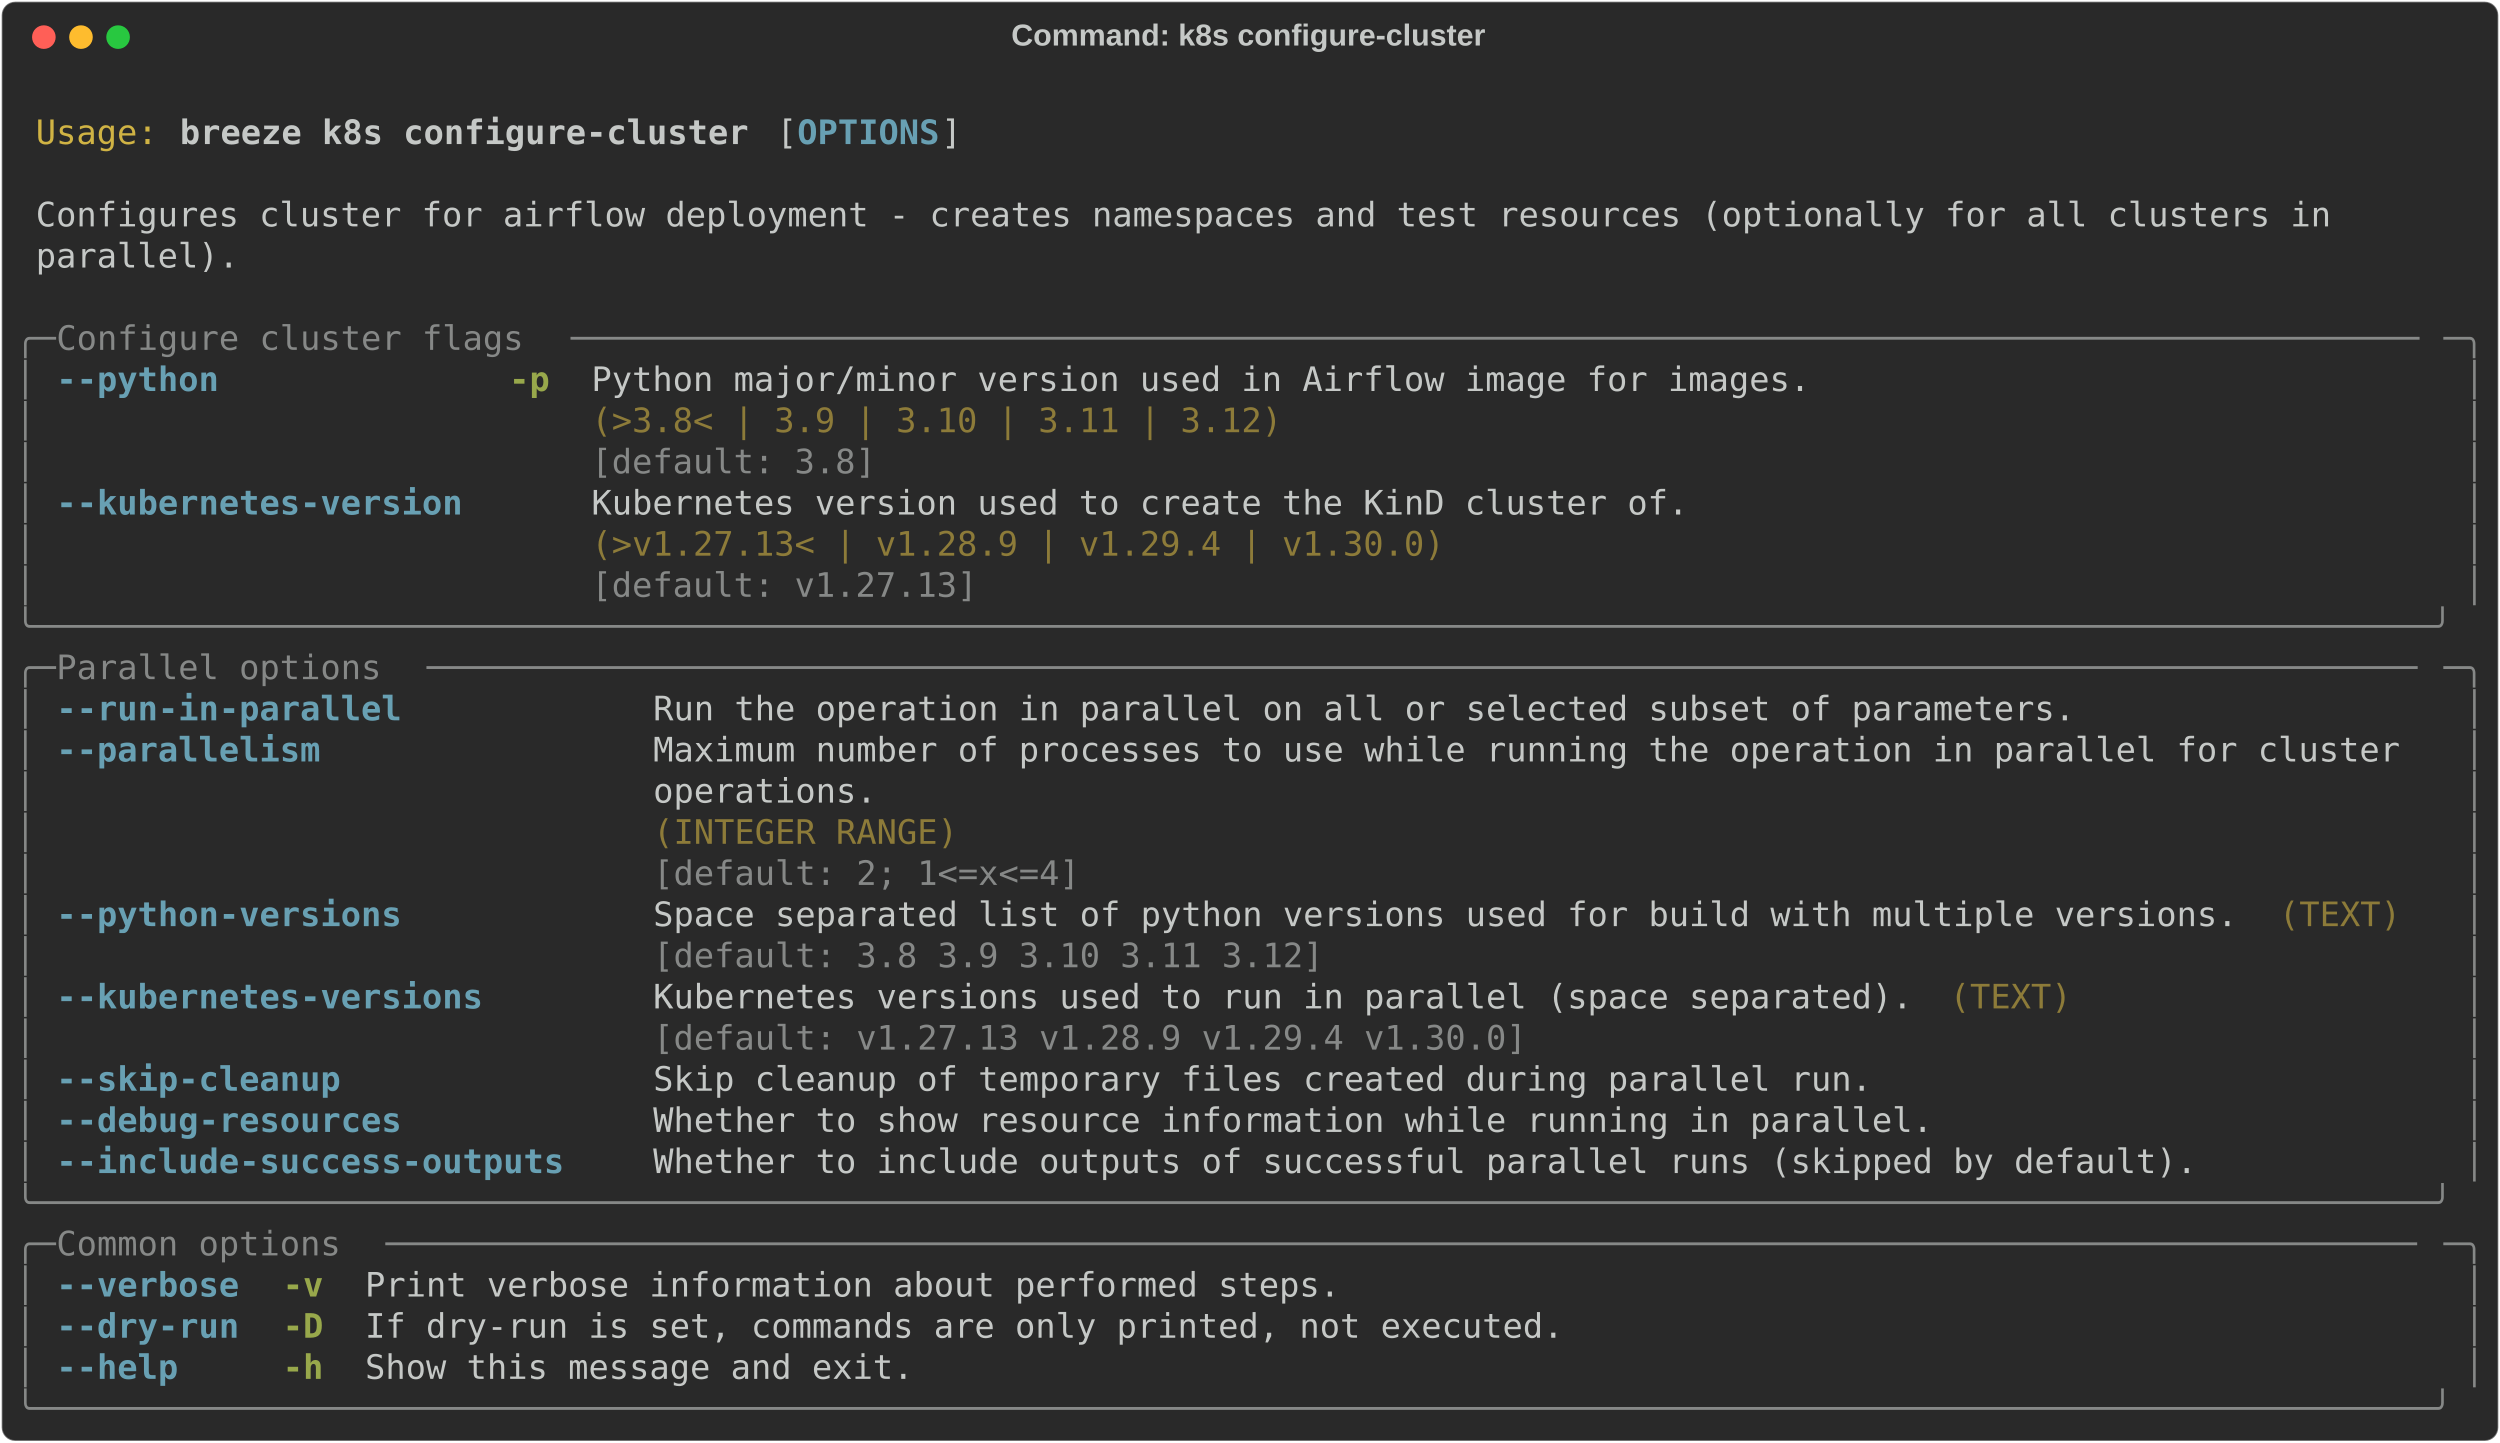
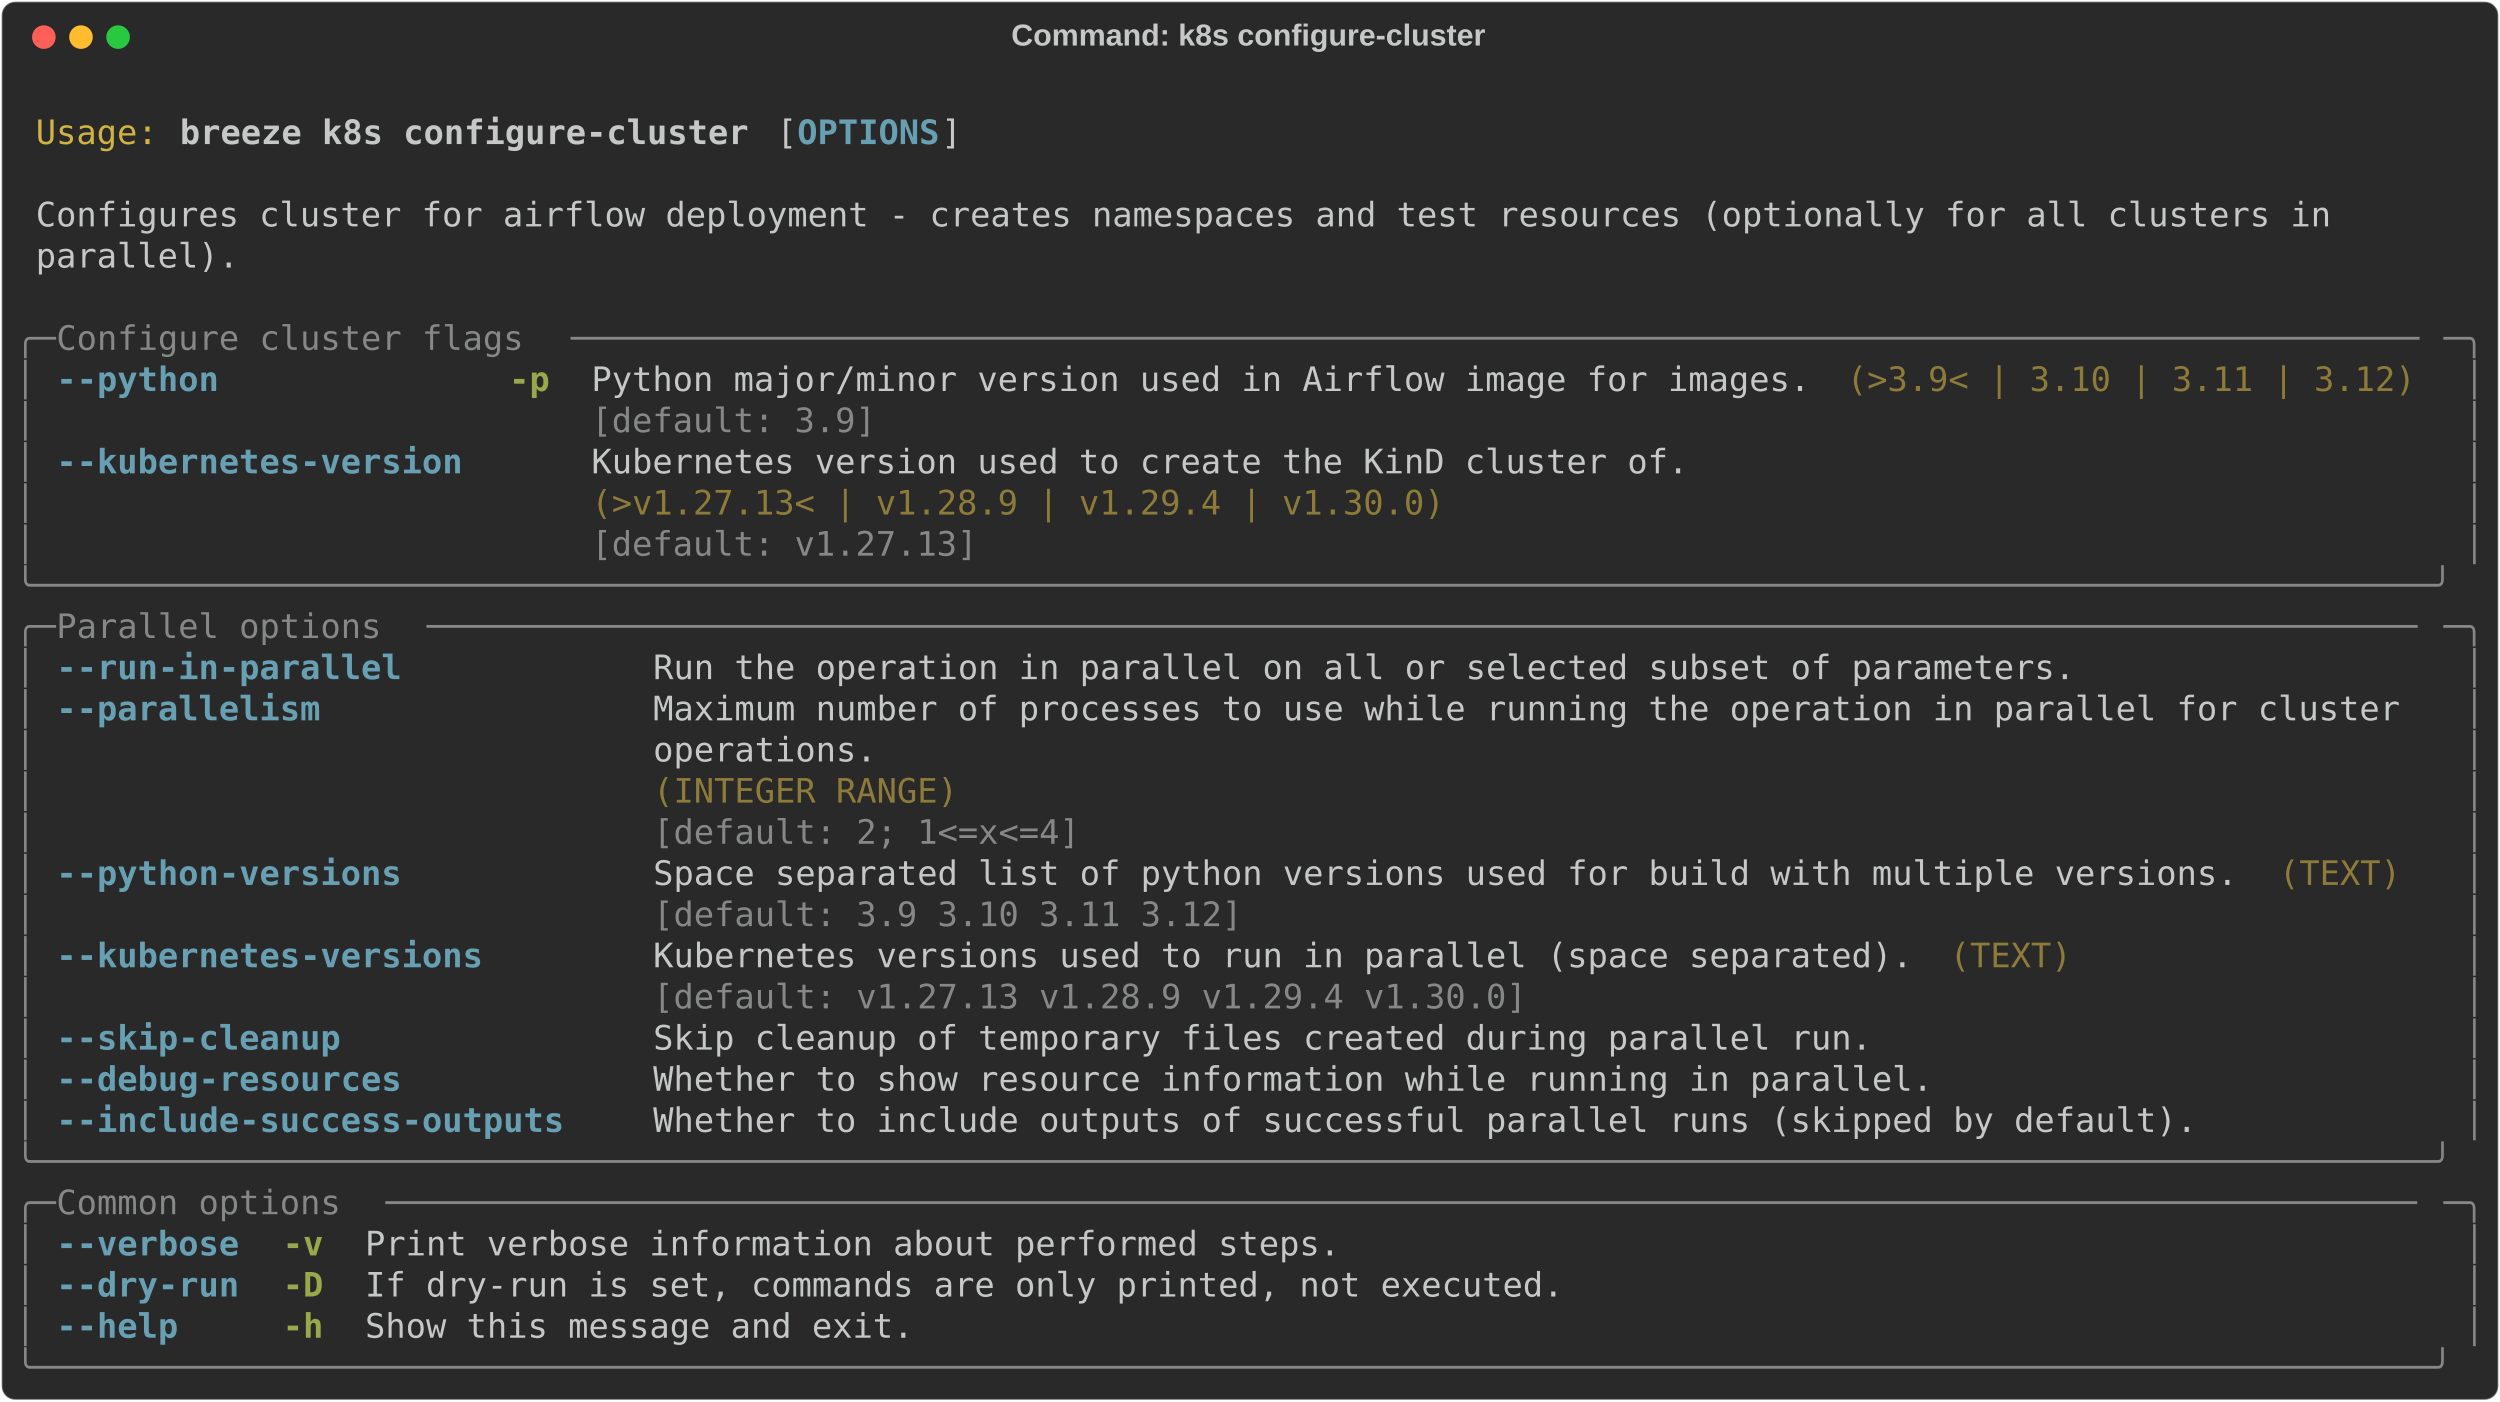
- <svg xmlns="http://www.w3.org/2000/svg" class="rich-terminal" viewBox="0 0 1482 855.2">
+ <svg xmlns="http://www.w3.org/2000/svg" class="rich-terminal" viewBox="0 0 1482 830.8">
  <style>

    @font-face {
        font-family: "Fira Code";
        src: local("FiraCode-Regular"),
                url("https://cdnjs.cloudflare.com/ajax/libs/firacode/6.2.0/woff2/FiraCode-Regular.woff2") format("woff2"),
                url("https://cdnjs.cloudflare.com/ajax/libs/firacode/6.2.0/woff/FiraCode-Regular.woff") format("woff");
        font-style: normal;
        font-weight: 400;
    }
    @font-face {
        font-family: "Fira Code";
        src: local("FiraCode-Bold"),
                url("https://cdnjs.cloudflare.com/ajax/libs/firacode/6.2.0/woff2/FiraCode-Bold.woff2") format("woff2"),
                url("https://cdnjs.cloudflare.com/ajax/libs/firacode/6.2.0/woff/FiraCode-Bold.woff") format("woff");
        font-style: bold;
        font-weight: 700;
    }

    .breeze-k8s-configure-cluster-matrix {
        font-family: Fira Code, monospace;
        font-size: 20px;
        line-height: 24.4px;
        font-variant-east-asian: full-width;
    }

    .breeze-k8s-configure-cluster-title {
        font-size: 18px;
        font-weight: bold;
        font-family: arial;
    }

    .breeze-k8s-configure-cluster-r1 { fill: #c5c8c6 }
.breeze-k8s-configure-cluster-r2 { fill: #d0b344 }
.breeze-k8s-configure-cluster-r3 { fill: #c5c8c6;font-weight: bold }
.breeze-k8s-configure-cluster-r4 { fill: #68a0b3;font-weight: bold }
.breeze-k8s-configure-cluster-r5 { fill: #868887 }
.breeze-k8s-configure-cluster-r6 { fill: #98a84b;font-weight: bold }
.breeze-k8s-configure-cluster-r7 { fill: #8d7b39 }
    </style>
  <defs>
    <clipPath id="breeze-k8s-configure-cluster-clip-terminal">
-       <rect x="0" y="0" width="1463.0" height="804.2" />
+       <rect x="0" y="0" width="1463.0" height="779.8" />
    </clipPath>
    <clipPath id="breeze-k8s-configure-cluster-line-0">
      <rect x="0" y="1.5" width="1464" height="24.65" />
    </clipPath>
    <clipPath id="breeze-k8s-configure-cluster-line-1">
      <rect x="0" y="25.9" width="1464" height="24.65" />
    </clipPath>
    <clipPath id="breeze-k8s-configure-cluster-line-2">
      <rect x="0" y="50.3" width="1464" height="24.65" />
    </clipPath>
    <clipPath id="breeze-k8s-configure-cluster-line-3">
      <rect x="0" y="74.7" width="1464" height="24.65" />
    </clipPath>
    <clipPath id="breeze-k8s-configure-cluster-line-4">
      <rect x="0" y="99.1" width="1464" height="24.65" />
    </clipPath>
    <clipPath id="breeze-k8s-configure-cluster-line-5">
      <rect x="0" y="123.5" width="1464" height="24.65" />
    </clipPath>
    <clipPath id="breeze-k8s-configure-cluster-line-6">
      <rect x="0" y="147.9" width="1464" height="24.65" />
    </clipPath>
    <clipPath id="breeze-k8s-configure-cluster-line-7">
      <rect x="0" y="172.3" width="1464" height="24.65" />
    </clipPath>
    <clipPath id="breeze-k8s-configure-cluster-line-8">
      <rect x="0" y="196.7" width="1464" height="24.65" />
    </clipPath>
    <clipPath id="breeze-k8s-configure-cluster-line-9">
      <rect x="0" y="221.1" width="1464" height="24.65" />
    </clipPath>
    <clipPath id="breeze-k8s-configure-cluster-line-10">
      <rect x="0" y="245.5" width="1464" height="24.65" />
    </clipPath>
    <clipPath id="breeze-k8s-configure-cluster-line-11">
      <rect x="0" y="269.9" width="1464" height="24.65" />
    </clipPath>
    <clipPath id="breeze-k8s-configure-cluster-line-12">
      <rect x="0" y="294.3" width="1464" height="24.65" />
    </clipPath>
    <clipPath id="breeze-k8s-configure-cluster-line-13">
      <rect x="0" y="318.7" width="1464" height="24.65" />
    </clipPath>
    <clipPath id="breeze-k8s-configure-cluster-line-14">
      <rect x="0" y="343.1" width="1464" height="24.65" />
    </clipPath>
    <clipPath id="breeze-k8s-configure-cluster-line-15">
      <rect x="0" y="367.5" width="1464" height="24.65" />
    </clipPath>
    <clipPath id="breeze-k8s-configure-cluster-line-16">
      <rect x="0" y="391.9" width="1464" height="24.65" />
    </clipPath>
    <clipPath id="breeze-k8s-configure-cluster-line-17">
      <rect x="0" y="416.3" width="1464" height="24.65" />
    </clipPath>
    <clipPath id="breeze-k8s-configure-cluster-line-18">
      <rect x="0" y="440.7" width="1464" height="24.65" />
    </clipPath>
    <clipPath id="breeze-k8s-configure-cluster-line-19">
      <rect x="0" y="465.1" width="1464" height="24.65" />
    </clipPath>
    <clipPath id="breeze-k8s-configure-cluster-line-20">
      <rect x="0" y="489.5" width="1464" height="24.65" />
    </clipPath>
    <clipPath id="breeze-k8s-configure-cluster-line-21">
      <rect x="0" y="513.9" width="1464" height="24.65" />
    </clipPath>
    <clipPath id="breeze-k8s-configure-cluster-line-22">
      <rect x="0" y="538.3" width="1464" height="24.65" />
    </clipPath>
    <clipPath id="breeze-k8s-configure-cluster-line-23">
      <rect x="0" y="562.7" width="1464" height="24.65" />
    </clipPath>
    <clipPath id="breeze-k8s-configure-cluster-line-24">
      <rect x="0" y="587.1" width="1464" height="24.65" />
    </clipPath>
    <clipPath id="breeze-k8s-configure-cluster-line-25">
      <rect x="0" y="611.5" width="1464" height="24.65" />
    </clipPath>
    <clipPath id="breeze-k8s-configure-cluster-line-26">
      <rect x="0" y="635.9" width="1464" height="24.65" />
    </clipPath>
    <clipPath id="breeze-k8s-configure-cluster-line-27">
      <rect x="0" y="660.3" width="1464" height="24.65" />
    </clipPath>
    <clipPath id="breeze-k8s-configure-cluster-line-28">
      <rect x="0" y="684.7" width="1464" height="24.65" />
    </clipPath>
    <clipPath id="breeze-k8s-configure-cluster-line-29">
      <rect x="0" y="709.1" width="1464" height="24.65" />
    </clipPath>
    <clipPath id="breeze-k8s-configure-cluster-line-30">
      <rect x="0" y="733.5" width="1464" height="24.65" />
    </clipPath>
-     <clipPath id="breeze-k8s-configure-cluster-line-31">
-       <rect x="0" y="757.9" width="1464" height="24.65" />
-     </clipPath>
  </defs>
-   <rect fill="#292929" stroke="rgba(255,255,255,0.35)" stroke-width="1" x="1" y="1" width="1480" height="853.2" rx="8" />
+   <rect fill="#292929" stroke="rgba(255,255,255,0.35)" stroke-width="1" x="1" y="1" width="1480" height="828.8" rx="8" />
  <text class="breeze-k8s-configure-cluster-title" fill="#c5c8c6" text-anchor="middle" x="740" y="27">Command: k8s configure-cluster</text>
  <g transform="translate(26,22)">
    <circle cx="0" cy="0" r="7" fill="#ff5f57" />
    <circle cx="22" cy="0" r="7" fill="#febc2e" />
    <circle cx="44" cy="0" r="7" fill="#28c840" />
  </g>
  <g transform="translate(9, 41)" clip-path="url(#breeze-k8s-configure-cluster-clip-terminal)">
    <g class="breeze-k8s-configure-cluster-matrix">
      <text class="breeze-k8s-configure-cluster-r1" x="1464" y="20" textLength="12.2" clip-path="url(#breeze-k8s-configure-cluster-line-0)">
</text>
      <text class="breeze-k8s-configure-cluster-r2" x="12.2" y="44.4" textLength="73.2" clip-path="url(#breeze-k8s-configure-cluster-line-1)">Usage:</text>
      <text class="breeze-k8s-configure-cluster-r3" x="97.6" y="44.4" textLength="341.6" clip-path="url(#breeze-k8s-configure-cluster-line-1)">breeze k8s configure-cluster</text>
      <text class="breeze-k8s-configure-cluster-r1" x="451.4" y="44.4" textLength="12.2" clip-path="url(#breeze-k8s-configure-cluster-line-1)">[</text>
      <text class="breeze-k8s-configure-cluster-r4" x="463.6" y="44.4" textLength="85.4" clip-path="url(#breeze-k8s-configure-cluster-line-1)">OPTIONS</text>
      <text class="breeze-k8s-configure-cluster-r1" x="549" y="44.4" textLength="12.2" clip-path="url(#breeze-k8s-configure-cluster-line-1)">]</text>
      <text class="breeze-k8s-configure-cluster-r1" x="1464" y="44.4" textLength="12.2" clip-path="url(#breeze-k8s-configure-cluster-line-1)">
</text>
      <text class="breeze-k8s-configure-cluster-r1" x="1464" y="68.8" textLength="12.2" clip-path="url(#breeze-k8s-configure-cluster-line-2)">
</text>
      <text class="breeze-k8s-configure-cluster-r1" x="12.2" y="93.2" textLength="1390.8" clip-path="url(#breeze-k8s-configure-cluster-line-3)">Configures cluster for airflow deployment - creates namespaces and test resources (optionally for all clusters in </text>
      <text class="breeze-k8s-configure-cluster-r1" x="1464" y="93.2" textLength="12.2" clip-path="url(#breeze-k8s-configure-cluster-line-3)">
</text>
      <text class="breeze-k8s-configure-cluster-r1" x="12.2" y="117.6" textLength="122" clip-path="url(#breeze-k8s-configure-cluster-line-4)">parallel).</text>
      <text class="breeze-k8s-configure-cluster-r1" x="1464" y="117.6" textLength="12.2" clip-path="url(#breeze-k8s-configure-cluster-line-4)">
</text>
      <text class="breeze-k8s-configure-cluster-r1" x="1464" y="142" textLength="12.2" clip-path="url(#breeze-k8s-configure-cluster-line-5)">
</text>
      <text class="breeze-k8s-configure-cluster-r5" x="0" y="166.4" textLength="24.4" clip-path="url(#breeze-k8s-configure-cluster-line-6)">╭─</text>
      <text class="breeze-k8s-configure-cluster-r5" x="24.4" y="166.4" textLength="305" clip-path="url(#breeze-k8s-configure-cluster-line-6)"> Configure cluster flags </text>
      <text class="breeze-k8s-configure-cluster-r5" x="329.4" y="166.4" textLength="1110.2" clip-path="url(#breeze-k8s-configure-cluster-line-6)">───────────────────────────────────────────────────────────────────────────────────────────</text>
      <text class="breeze-k8s-configure-cluster-r5" x="1439.6" y="166.4" textLength="24.4" clip-path="url(#breeze-k8s-configure-cluster-line-6)">─╮</text>
      <text class="breeze-k8s-configure-cluster-r1" x="1464" y="166.4" textLength="12.2" clip-path="url(#breeze-k8s-configure-cluster-line-6)">
</text>
      <text class="breeze-k8s-configure-cluster-r5" x="0" y="190.8" textLength="12.2" clip-path="url(#breeze-k8s-configure-cluster-line-7)">│</text>
      <text class="breeze-k8s-configure-cluster-r4" x="24.4" y="190.8" textLength="97.6" clip-path="url(#breeze-k8s-configure-cluster-line-7)">--python</text>
      <text class="breeze-k8s-configure-cluster-r6" x="292.8" y="190.8" textLength="24.4" clip-path="url(#breeze-k8s-configure-cluster-line-7)">-p</text>
      <text class="breeze-k8s-configure-cluster-r1" x="341.6" y="190.8" textLength="732" clip-path="url(#breeze-k8s-configure-cluster-line-7)">Python major/minor version used in Airflow image for images.</text>
+       <text class="breeze-k8s-configure-cluster-r7" x="1085.8" y="190.8" textLength="341.6" clip-path="url(#breeze-k8s-configure-cluster-line-7)">(&gt;3.9&lt; | 3.10 | 3.11 | 3.12)</text>
      <text class="breeze-k8s-configure-cluster-r5" x="1451.8" y="190.8" textLength="12.2" clip-path="url(#breeze-k8s-configure-cluster-line-7)">│</text>
      <text class="breeze-k8s-configure-cluster-r1" x="1464" y="190.8" textLength="12.2" clip-path="url(#breeze-k8s-configure-cluster-line-7)">
</text>
      <text class="breeze-k8s-configure-cluster-r5" x="0" y="215.2" textLength="12.2" clip-path="url(#breeze-k8s-configure-cluster-line-8)">│</text>
-       <text class="breeze-k8s-configure-cluster-r7" x="341.6" y="215.2" textLength="732" clip-path="url(#breeze-k8s-configure-cluster-line-8)">(&gt;3.8&lt; | 3.9 | 3.10 | 3.11 | 3.12)                          </text>
+       <text class="breeze-k8s-configure-cluster-r5" x="341.6" y="215.2" textLength="732" clip-path="url(#breeze-k8s-configure-cluster-line-8)">[default: 3.9]                                              </text>
      <text class="breeze-k8s-configure-cluster-r5" x="1451.8" y="215.2" textLength="12.2" clip-path="url(#breeze-k8s-configure-cluster-line-8)">│</text>
      <text class="breeze-k8s-configure-cluster-r1" x="1464" y="215.2" textLength="12.2" clip-path="url(#breeze-k8s-configure-cluster-line-8)">
</text>
      <text class="breeze-k8s-configure-cluster-r5" x="0" y="239.6" textLength="12.2" clip-path="url(#breeze-k8s-configure-cluster-line-9)">│</text>
-       <text class="breeze-k8s-configure-cluster-r5" x="341.6" y="239.6" textLength="732" clip-path="url(#breeze-k8s-configure-cluster-line-9)">[default: 3.8]                                              </text>
+       <text class="breeze-k8s-configure-cluster-r4" x="24.4" y="239.6" textLength="244" clip-path="url(#breeze-k8s-configure-cluster-line-9)">--kubernetes-version</text>
+       <text class="breeze-k8s-configure-cluster-r1" x="341.6" y="239.6" textLength="658.8" clip-path="url(#breeze-k8s-configure-cluster-line-9)">Kubernetes version used to create the KinD cluster of.</text>
      <text class="breeze-k8s-configure-cluster-r5" x="1451.8" y="239.6" textLength="12.2" clip-path="url(#breeze-k8s-configure-cluster-line-9)">│</text>
      <text class="breeze-k8s-configure-cluster-r1" x="1464" y="239.6" textLength="12.2" clip-path="url(#breeze-k8s-configure-cluster-line-9)">
</text>
      <text class="breeze-k8s-configure-cluster-r5" x="0" y="264" textLength="12.2" clip-path="url(#breeze-k8s-configure-cluster-line-10)">│</text>
-       <text class="breeze-k8s-configure-cluster-r4" x="24.4" y="264" textLength="244" clip-path="url(#breeze-k8s-configure-cluster-line-10)">--kubernetes-version</text>
-       <text class="breeze-k8s-configure-cluster-r1" x="341.6" y="264" textLength="658.8" clip-path="url(#breeze-k8s-configure-cluster-line-10)">Kubernetes version used to create the KinD cluster of.</text>
+       <text class="breeze-k8s-configure-cluster-r7" x="341.6" y="264" textLength="658.8" clip-path="url(#breeze-k8s-configure-cluster-line-10)">(&gt;v1.27.13&lt; | v1.28.9 | v1.29.4 | v1.30.0)            </text>
      <text class="breeze-k8s-configure-cluster-r5" x="1451.8" y="264" textLength="12.2" clip-path="url(#breeze-k8s-configure-cluster-line-10)">│</text>
      <text class="breeze-k8s-configure-cluster-r1" x="1464" y="264" textLength="12.2" clip-path="url(#breeze-k8s-configure-cluster-line-10)">
</text>
      <text class="breeze-k8s-configure-cluster-r5" x="0" y="288.4" textLength="12.2" clip-path="url(#breeze-k8s-configure-cluster-line-11)">│</text>
-       <text class="breeze-k8s-configure-cluster-r7" x="341.6" y="288.4" textLength="658.8" clip-path="url(#breeze-k8s-configure-cluster-line-11)">(&gt;v1.27.13&lt; | v1.28.9 | v1.29.4 | v1.30.0)            </text>
+       <text class="breeze-k8s-configure-cluster-r5" x="341.6" y="288.4" textLength="658.8" clip-path="url(#breeze-k8s-configure-cluster-line-11)">[default: v1.27.13]                                   </text>
      <text class="breeze-k8s-configure-cluster-r5" x="1451.8" y="288.4" textLength="12.2" clip-path="url(#breeze-k8s-configure-cluster-line-11)">│</text>
      <text class="breeze-k8s-configure-cluster-r1" x="1464" y="288.4" textLength="12.2" clip-path="url(#breeze-k8s-configure-cluster-line-11)">
</text>
-       <text class="breeze-k8s-configure-cluster-r5" x="0" y="312.8" textLength="12.2" clip-path="url(#breeze-k8s-configure-cluster-line-12)">│</text>
-       <text class="breeze-k8s-configure-cluster-r5" x="341.6" y="312.8" textLength="658.8" clip-path="url(#breeze-k8s-configure-cluster-line-12)">[default: v1.27.13]                                   </text>
-       <text class="breeze-k8s-configure-cluster-r5" x="1451.8" y="312.8" textLength="12.2" clip-path="url(#breeze-k8s-configure-cluster-line-12)">│</text>
+       <text class="breeze-k8s-configure-cluster-r5" x="0" y="312.8" textLength="1464" clip-path="url(#breeze-k8s-configure-cluster-line-12)">╰──────────────────────────────────────────────────────────────────────────────────────────────────────────────────────╯</text>
      <text class="breeze-k8s-configure-cluster-r1" x="1464" y="312.8" textLength="12.2" clip-path="url(#breeze-k8s-configure-cluster-line-12)">
</text>
-       <text class="breeze-k8s-configure-cluster-r5" x="0" y="337.2" textLength="1464" clip-path="url(#breeze-k8s-configure-cluster-line-13)">╰──────────────────────────────────────────────────────────────────────────────────────────────────────────────────────╯</text>
+       <text class="breeze-k8s-configure-cluster-r5" x="0" y="337.2" textLength="24.4" clip-path="url(#breeze-k8s-configure-cluster-line-13)">╭─</text>
+       <text class="breeze-k8s-configure-cluster-r5" x="24.4" y="337.2" textLength="219.6" clip-path="url(#breeze-k8s-configure-cluster-line-13)"> Parallel options </text>
+       <text class="breeze-k8s-configure-cluster-r5" x="244" y="337.2" textLength="1195.6" clip-path="url(#breeze-k8s-configure-cluster-line-13)">──────────────────────────────────────────────────────────────────────────────────────────────────</text>
+       <text class="breeze-k8s-configure-cluster-r5" x="1439.6" y="337.2" textLength="24.4" clip-path="url(#breeze-k8s-configure-cluster-line-13)">─╮</text>
      <text class="breeze-k8s-configure-cluster-r1" x="1464" y="337.2" textLength="12.2" clip-path="url(#breeze-k8s-configure-cluster-line-13)">
</text>
-       <text class="breeze-k8s-configure-cluster-r5" x="0" y="361.6" textLength="24.4" clip-path="url(#breeze-k8s-configure-cluster-line-14)">╭─</text>
-       <text class="breeze-k8s-configure-cluster-r5" x="24.4" y="361.6" textLength="219.6" clip-path="url(#breeze-k8s-configure-cluster-line-14)"> Parallel options </text>
-       <text class="breeze-k8s-configure-cluster-r5" x="244" y="361.6" textLength="1195.6" clip-path="url(#breeze-k8s-configure-cluster-line-14)">──────────────────────────────────────────────────────────────────────────────────────────────────</text>
-       <text class="breeze-k8s-configure-cluster-r5" x="1439.6" y="361.6" textLength="24.4" clip-path="url(#breeze-k8s-configure-cluster-line-14)">─╮</text>
+       <text class="breeze-k8s-configure-cluster-r5" x="0" y="361.6" textLength="12.2" clip-path="url(#breeze-k8s-configure-cluster-line-14)">│</text>
+       <text class="breeze-k8s-configure-cluster-r4" x="24.4" y="361.6" textLength="207.4" clip-path="url(#breeze-k8s-configure-cluster-line-14)">--run-in-parallel</text>
+       <text class="breeze-k8s-configure-cluster-r1" x="378.2" y="361.6" textLength="854" clip-path="url(#breeze-k8s-configure-cluster-line-14)">Run the operation in parallel on all or selected subset of parameters.</text>
+       <text class="breeze-k8s-configure-cluster-r5" x="1451.8" y="361.6" textLength="12.2" clip-path="url(#breeze-k8s-configure-cluster-line-14)">│</text>
      <text class="breeze-k8s-configure-cluster-r1" x="1464" y="361.6" textLength="12.2" clip-path="url(#breeze-k8s-configure-cluster-line-14)">
</text>
      <text class="breeze-k8s-configure-cluster-r5" x="0" y="386" textLength="12.2" clip-path="url(#breeze-k8s-configure-cluster-line-15)">│</text>
-       <text class="breeze-k8s-configure-cluster-r4" x="24.4" y="386" textLength="207.4" clip-path="url(#breeze-k8s-configure-cluster-line-15)">--run-in-parallel</text>
-       <text class="breeze-k8s-configure-cluster-r1" x="378.2" y="386" textLength="854" clip-path="url(#breeze-k8s-configure-cluster-line-15)">Run the operation in parallel on all or selected subset of parameters.</text>
+       <text class="breeze-k8s-configure-cluster-r4" x="24.4" y="386" textLength="158.6" clip-path="url(#breeze-k8s-configure-cluster-line-15)">--parallelism</text>
+       <text class="breeze-k8s-configure-cluster-r1" x="378.2" y="386" textLength="1061.4" clip-path="url(#breeze-k8s-configure-cluster-line-15)">Maximum number of processes to use while running the operation in parallel for cluster </text>
      <text class="breeze-k8s-configure-cluster-r5" x="1451.8" y="386" textLength="12.2" clip-path="url(#breeze-k8s-configure-cluster-line-15)">│</text>
      <text class="breeze-k8s-configure-cluster-r1" x="1464" y="386" textLength="12.2" clip-path="url(#breeze-k8s-configure-cluster-line-15)">
</text>
      <text class="breeze-k8s-configure-cluster-r5" x="0" y="410.4" textLength="12.2" clip-path="url(#breeze-k8s-configure-cluster-line-16)">│</text>
-       <text class="breeze-k8s-configure-cluster-r4" x="24.4" y="410.4" textLength="158.6" clip-path="url(#breeze-k8s-configure-cluster-line-16)">--parallelism</text>
-       <text class="breeze-k8s-configure-cluster-r1" x="378.2" y="410.4" textLength="1061.4" clip-path="url(#breeze-k8s-configure-cluster-line-16)">Maximum number of processes to use while running the operation in parallel for cluster </text>
+       <text class="breeze-k8s-configure-cluster-r1" x="378.2" y="410.4" textLength="1061.4" clip-path="url(#breeze-k8s-configure-cluster-line-16)">operations.                                                                            </text>
      <text class="breeze-k8s-configure-cluster-r5" x="1451.8" y="410.4" textLength="12.2" clip-path="url(#breeze-k8s-configure-cluster-line-16)">│</text>
      <text class="breeze-k8s-configure-cluster-r1" x="1464" y="410.4" textLength="12.2" clip-path="url(#breeze-k8s-configure-cluster-line-16)">
</text>
      <text class="breeze-k8s-configure-cluster-r5" x="0" y="434.8" textLength="12.2" clip-path="url(#breeze-k8s-configure-cluster-line-17)">│</text>
-       <text class="breeze-k8s-configure-cluster-r1" x="378.2" y="434.8" textLength="1061.4" clip-path="url(#breeze-k8s-configure-cluster-line-17)">operations.                                                                            </text>
+       <text class="breeze-k8s-configure-cluster-r7" x="378.2" y="434.8" textLength="1061.4" clip-path="url(#breeze-k8s-configure-cluster-line-17)">(INTEGER RANGE)                                                                        </text>
      <text class="breeze-k8s-configure-cluster-r5" x="1451.8" y="434.8" textLength="12.2" clip-path="url(#breeze-k8s-configure-cluster-line-17)">│</text>
      <text class="breeze-k8s-configure-cluster-r1" x="1464" y="434.8" textLength="12.2" clip-path="url(#breeze-k8s-configure-cluster-line-17)">
</text>
      <text class="breeze-k8s-configure-cluster-r5" x="0" y="459.2" textLength="12.2" clip-path="url(#breeze-k8s-configure-cluster-line-18)">│</text>
-       <text class="breeze-k8s-configure-cluster-r7" x="378.2" y="459.2" textLength="1061.4" clip-path="url(#breeze-k8s-configure-cluster-line-18)">(INTEGER RANGE)                                                                        </text>
+       <text class="breeze-k8s-configure-cluster-r5" x="378.2" y="459.2" textLength="1061.4" clip-path="url(#breeze-k8s-configure-cluster-line-18)">[default: 2; 1&lt;=x&lt;=4]                                                                  </text>
      <text class="breeze-k8s-configure-cluster-r5" x="1451.8" y="459.2" textLength="12.2" clip-path="url(#breeze-k8s-configure-cluster-line-18)">│</text>
      <text class="breeze-k8s-configure-cluster-r1" x="1464" y="459.2" textLength="12.2" clip-path="url(#breeze-k8s-configure-cluster-line-18)">
</text>
      <text class="breeze-k8s-configure-cluster-r5" x="0" y="483.6" textLength="12.2" clip-path="url(#breeze-k8s-configure-cluster-line-19)">│</text>
-       <text class="breeze-k8s-configure-cluster-r5" x="378.2" y="483.6" textLength="1061.4" clip-path="url(#breeze-k8s-configure-cluster-line-19)">[default: 2; 1&lt;=x&lt;=4]                                                                  </text>
+       <text class="breeze-k8s-configure-cluster-r4" x="24.4" y="483.6" textLength="207.4" clip-path="url(#breeze-k8s-configure-cluster-line-19)">--python-versions</text>
+       <text class="breeze-k8s-configure-cluster-r1" x="378.2" y="483.6" textLength="951.6" clip-path="url(#breeze-k8s-configure-cluster-line-19)">Space separated list of python versions used for build with multiple versions.</text>
+       <text class="breeze-k8s-configure-cluster-r7" x="1342" y="483.6" textLength="73.2" clip-path="url(#breeze-k8s-configure-cluster-line-19)">(TEXT)</text>
      <text class="breeze-k8s-configure-cluster-r5" x="1451.8" y="483.6" textLength="12.2" clip-path="url(#breeze-k8s-configure-cluster-line-19)">│</text>
      <text class="breeze-k8s-configure-cluster-r1" x="1464" y="483.6" textLength="12.2" clip-path="url(#breeze-k8s-configure-cluster-line-19)">
</text>
      <text class="breeze-k8s-configure-cluster-r5" x="0" y="508" textLength="12.2" clip-path="url(#breeze-k8s-configure-cluster-line-20)">│</text>
-       <text class="breeze-k8s-configure-cluster-r4" x="24.4" y="508" textLength="207.4" clip-path="url(#breeze-k8s-configure-cluster-line-20)">--python-versions</text>
-       <text class="breeze-k8s-configure-cluster-r1" x="378.2" y="508" textLength="951.6" clip-path="url(#breeze-k8s-configure-cluster-line-20)">Space separated list of python versions used for build with multiple versions.</text>
-       <text class="breeze-k8s-configure-cluster-r7" x="1342" y="508" textLength="73.2" clip-path="url(#breeze-k8s-configure-cluster-line-20)">(TEXT)</text>
+       <text class="breeze-k8s-configure-cluster-r5" x="378.2" y="508" textLength="951.6" clip-path="url(#breeze-k8s-configure-cluster-line-20)">[default: 3.9 3.10 3.11 3.12]                                                 </text>
      <text class="breeze-k8s-configure-cluster-r5" x="1451.8" y="508" textLength="12.2" clip-path="url(#breeze-k8s-configure-cluster-line-20)">│</text>
      <text class="breeze-k8s-configure-cluster-r1" x="1464" y="508" textLength="12.2" clip-path="url(#breeze-k8s-configure-cluster-line-20)">
</text>
      <text class="breeze-k8s-configure-cluster-r5" x="0" y="532.4" textLength="12.2" clip-path="url(#breeze-k8s-configure-cluster-line-21)">│</text>
-       <text class="breeze-k8s-configure-cluster-r5" x="378.2" y="532.4" textLength="951.6" clip-path="url(#breeze-k8s-configure-cluster-line-21)">[default: 3.8 3.9 3.10 3.11 3.12]                                             </text>
+       <text class="breeze-k8s-configure-cluster-r4" x="24.4" y="532.4" textLength="256.2" clip-path="url(#breeze-k8s-configure-cluster-line-21)">--kubernetes-versions</text>
+       <text class="breeze-k8s-configure-cluster-r1" x="378.2" y="532.4" textLength="756.4" clip-path="url(#breeze-k8s-configure-cluster-line-21)">Kubernetes versions used to run in parallel (space separated).</text>
+       <text class="breeze-k8s-configure-cluster-r7" x="1146.8" y="532.4" textLength="73.2" clip-path="url(#breeze-k8s-configure-cluster-line-21)">(TEXT)</text>
      <text class="breeze-k8s-configure-cluster-r5" x="1451.8" y="532.4" textLength="12.2" clip-path="url(#breeze-k8s-configure-cluster-line-21)">│</text>
      <text class="breeze-k8s-configure-cluster-r1" x="1464" y="532.4" textLength="12.2" clip-path="url(#breeze-k8s-configure-cluster-line-21)">
</text>
      <text class="breeze-k8s-configure-cluster-r5" x="0" y="556.8" textLength="12.2" clip-path="url(#breeze-k8s-configure-cluster-line-22)">│</text>
-       <text class="breeze-k8s-configure-cluster-r4" x="24.4" y="556.8" textLength="256.2" clip-path="url(#breeze-k8s-configure-cluster-line-22)">--kubernetes-versions</text>
-       <text class="breeze-k8s-configure-cluster-r1" x="378.2" y="556.8" textLength="756.4" clip-path="url(#breeze-k8s-configure-cluster-line-22)">Kubernetes versions used to run in parallel (space separated).</text>
-       <text class="breeze-k8s-configure-cluster-r7" x="1146.8" y="556.8" textLength="73.2" clip-path="url(#breeze-k8s-configure-cluster-line-22)">(TEXT)</text>
+       <text class="breeze-k8s-configure-cluster-r5" x="378.2" y="556.8" textLength="756.4" clip-path="url(#breeze-k8s-configure-cluster-line-22)">[default: v1.27.13 v1.28.9 v1.29.4 v1.30.0]                   </text>
      <text class="breeze-k8s-configure-cluster-r5" x="1451.8" y="556.8" textLength="12.2" clip-path="url(#breeze-k8s-configure-cluster-line-22)">│</text>
      <text class="breeze-k8s-configure-cluster-r1" x="1464" y="556.8" textLength="12.2" clip-path="url(#breeze-k8s-configure-cluster-line-22)">
</text>
      <text class="breeze-k8s-configure-cluster-r5" x="0" y="581.2" textLength="12.2" clip-path="url(#breeze-k8s-configure-cluster-line-23)">│</text>
-       <text class="breeze-k8s-configure-cluster-r5" x="378.2" y="581.2" textLength="756.4" clip-path="url(#breeze-k8s-configure-cluster-line-23)">[default: v1.27.13 v1.28.9 v1.29.4 v1.30.0]                   </text>
+       <text class="breeze-k8s-configure-cluster-r4" x="24.4" y="581.2" textLength="170.8" clip-path="url(#breeze-k8s-configure-cluster-line-23)">--skip-cleanup</text>
+       <text class="breeze-k8s-configure-cluster-r1" x="378.2" y="581.2" textLength="732" clip-path="url(#breeze-k8s-configure-cluster-line-23)">Skip cleanup of temporary files created during parallel run.</text>
      <text class="breeze-k8s-configure-cluster-r5" x="1451.8" y="581.2" textLength="12.2" clip-path="url(#breeze-k8s-configure-cluster-line-23)">│</text>
      <text class="breeze-k8s-configure-cluster-r1" x="1464" y="581.2" textLength="12.2" clip-path="url(#breeze-k8s-configure-cluster-line-23)">
</text>
      <text class="breeze-k8s-configure-cluster-r5" x="0" y="605.6" textLength="12.2" clip-path="url(#breeze-k8s-configure-cluster-line-24)">│</text>
-       <text class="breeze-k8s-configure-cluster-r4" x="24.4" y="605.6" textLength="170.8" clip-path="url(#breeze-k8s-configure-cluster-line-24)">--skip-cleanup</text>
-       <text class="breeze-k8s-configure-cluster-r1" x="378.2" y="605.6" textLength="732" clip-path="url(#breeze-k8s-configure-cluster-line-24)">Skip cleanup of temporary files created during parallel run.</text>
+       <text class="breeze-k8s-configure-cluster-r4" x="24.4" y="605.6" textLength="207.4" clip-path="url(#breeze-k8s-configure-cluster-line-24)">--debug-resources</text>
+       <text class="breeze-k8s-configure-cluster-r1" x="378.2" y="605.6" textLength="768.6" clip-path="url(#breeze-k8s-configure-cluster-line-24)">Whether to show resource information while running in parallel.</text>
      <text class="breeze-k8s-configure-cluster-r5" x="1451.8" y="605.6" textLength="12.2" clip-path="url(#breeze-k8s-configure-cluster-line-24)">│</text>
      <text class="breeze-k8s-configure-cluster-r1" x="1464" y="605.6" textLength="12.2" clip-path="url(#breeze-k8s-configure-cluster-line-24)">
</text>
      <text class="breeze-k8s-configure-cluster-r5" x="0" y="630" textLength="12.2" clip-path="url(#breeze-k8s-configure-cluster-line-25)">│</text>
-       <text class="breeze-k8s-configure-cluster-r4" x="24.4" y="630" textLength="207.4" clip-path="url(#breeze-k8s-configure-cluster-line-25)">--debug-resources</text>
-       <text class="breeze-k8s-configure-cluster-r1" x="378.2" y="630" textLength="768.6" clip-path="url(#breeze-k8s-configure-cluster-line-25)">Whether to show resource information while running in parallel.</text>
+       <text class="breeze-k8s-configure-cluster-r4" x="24.4" y="630" textLength="305" clip-path="url(#breeze-k8s-configure-cluster-line-25)">--include-success-outputs</text>
+       <text class="breeze-k8s-configure-cluster-r1" x="378.2" y="630" textLength="927.2" clip-path="url(#breeze-k8s-configure-cluster-line-25)">Whether to include outputs of successful parallel runs (skipped by default).</text>
      <text class="breeze-k8s-configure-cluster-r5" x="1451.8" y="630" textLength="12.2" clip-path="url(#breeze-k8s-configure-cluster-line-25)">│</text>
      <text class="breeze-k8s-configure-cluster-r1" x="1464" y="630" textLength="12.2" clip-path="url(#breeze-k8s-configure-cluster-line-25)">
</text>
-       <text class="breeze-k8s-configure-cluster-r5" x="0" y="654.4" textLength="12.2" clip-path="url(#breeze-k8s-configure-cluster-line-26)">│</text>
-       <text class="breeze-k8s-configure-cluster-r4" x="24.4" y="654.4" textLength="305" clip-path="url(#breeze-k8s-configure-cluster-line-26)">--include-success-outputs</text>
-       <text class="breeze-k8s-configure-cluster-r1" x="378.2" y="654.4" textLength="927.2" clip-path="url(#breeze-k8s-configure-cluster-line-26)">Whether to include outputs of successful parallel runs (skipped by default).</text>
-       <text class="breeze-k8s-configure-cluster-r5" x="1451.8" y="654.4" textLength="12.2" clip-path="url(#breeze-k8s-configure-cluster-line-26)">│</text>
+       <text class="breeze-k8s-configure-cluster-r5" x="0" y="654.4" textLength="1464" clip-path="url(#breeze-k8s-configure-cluster-line-26)">╰──────────────────────────────────────────────────────────────────────────────────────────────────────────────────────╯</text>
      <text class="breeze-k8s-configure-cluster-r1" x="1464" y="654.4" textLength="12.2" clip-path="url(#breeze-k8s-configure-cluster-line-26)">
</text>
-       <text class="breeze-k8s-configure-cluster-r5" x="0" y="678.8" textLength="1464" clip-path="url(#breeze-k8s-configure-cluster-line-27)">╰──────────────────────────────────────────────────────────────────────────────────────────────────────────────────────╯</text>
+       <text class="breeze-k8s-configure-cluster-r5" x="0" y="678.8" textLength="24.4" clip-path="url(#breeze-k8s-configure-cluster-line-27)">╭─</text>
+       <text class="breeze-k8s-configure-cluster-r5" x="24.4" y="678.8" textLength="195.2" clip-path="url(#breeze-k8s-configure-cluster-line-27)"> Common options </text>
+       <text class="breeze-k8s-configure-cluster-r5" x="219.6" y="678.8" textLength="1220" clip-path="url(#breeze-k8s-configure-cluster-line-27)">────────────────────────────────────────────────────────────────────────────────────────────────────</text>
+       <text class="breeze-k8s-configure-cluster-r5" x="1439.6" y="678.8" textLength="24.4" clip-path="url(#breeze-k8s-configure-cluster-line-27)">─╮</text>
      <text class="breeze-k8s-configure-cluster-r1" x="1464" y="678.8" textLength="12.2" clip-path="url(#breeze-k8s-configure-cluster-line-27)">
</text>
-       <text class="breeze-k8s-configure-cluster-r5" x="0" y="703.2" textLength="24.4" clip-path="url(#breeze-k8s-configure-cluster-line-28)">╭─</text>
-       <text class="breeze-k8s-configure-cluster-r5" x="24.4" y="703.2" textLength="195.2" clip-path="url(#breeze-k8s-configure-cluster-line-28)"> Common options </text>
-       <text class="breeze-k8s-configure-cluster-r5" x="219.6" y="703.2" textLength="1220" clip-path="url(#breeze-k8s-configure-cluster-line-28)">────────────────────────────────────────────────────────────────────────────────────────────────────</text>
-       <text class="breeze-k8s-configure-cluster-r5" x="1439.6" y="703.2" textLength="24.4" clip-path="url(#breeze-k8s-configure-cluster-line-28)">─╮</text>
+       <text class="breeze-k8s-configure-cluster-r5" x="0" y="703.2" textLength="12.2" clip-path="url(#breeze-k8s-configure-cluster-line-28)">│</text>
+       <text class="breeze-k8s-configure-cluster-r4" x="24.4" y="703.2" textLength="109.8" clip-path="url(#breeze-k8s-configure-cluster-line-28)">--verbose</text>
+       <text class="breeze-k8s-configure-cluster-r6" x="158.6" y="703.2" textLength="24.4" clip-path="url(#breeze-k8s-configure-cluster-line-28)">-v</text>
+       <text class="breeze-k8s-configure-cluster-r1" x="207.4" y="703.2" textLength="585.6" clip-path="url(#breeze-k8s-configure-cluster-line-28)">Print verbose information about performed steps.</text>
+       <text class="breeze-k8s-configure-cluster-r5" x="1451.8" y="703.2" textLength="12.2" clip-path="url(#breeze-k8s-configure-cluster-line-28)">│</text>
      <text class="breeze-k8s-configure-cluster-r1" x="1464" y="703.2" textLength="12.2" clip-path="url(#breeze-k8s-configure-cluster-line-28)">
</text>
      <text class="breeze-k8s-configure-cluster-r5" x="0" y="727.6" textLength="12.2" clip-path="url(#breeze-k8s-configure-cluster-line-29)">│</text>
-       <text class="breeze-k8s-configure-cluster-r4" x="24.4" y="727.6" textLength="109.8" clip-path="url(#breeze-k8s-configure-cluster-line-29)">--verbose</text>
-       <text class="breeze-k8s-configure-cluster-r6" x="158.6" y="727.6" textLength="24.4" clip-path="url(#breeze-k8s-configure-cluster-line-29)">-v</text>
-       <text class="breeze-k8s-configure-cluster-r1" x="207.4" y="727.6" textLength="585.6" clip-path="url(#breeze-k8s-configure-cluster-line-29)">Print verbose information about performed steps.</text>
+       <text class="breeze-k8s-configure-cluster-r4" x="24.4" y="727.6" textLength="109.8" clip-path="url(#breeze-k8s-configure-cluster-line-29)">--dry-run</text>
+       <text class="breeze-k8s-configure-cluster-r6" x="158.6" y="727.6" textLength="24.4" clip-path="url(#breeze-k8s-configure-cluster-line-29)">-D</text>
+       <text class="breeze-k8s-configure-cluster-r1" x="207.4" y="727.6" textLength="719.8" clip-path="url(#breeze-k8s-configure-cluster-line-29)">If dry-run is set, commands are only printed, not executed.</text>
      <text class="breeze-k8s-configure-cluster-r5" x="1451.8" y="727.6" textLength="12.2" clip-path="url(#breeze-k8s-configure-cluster-line-29)">│</text>
      <text class="breeze-k8s-configure-cluster-r1" x="1464" y="727.6" textLength="12.2" clip-path="url(#breeze-k8s-configure-cluster-line-29)">
</text>
      <text class="breeze-k8s-configure-cluster-r5" x="0" y="752" textLength="12.2" clip-path="url(#breeze-k8s-configure-cluster-line-30)">│</text>
-       <text class="breeze-k8s-configure-cluster-r4" x="24.4" y="752" textLength="109.8" clip-path="url(#breeze-k8s-configure-cluster-line-30)">--dry-run</text>
-       <text class="breeze-k8s-configure-cluster-r6" x="158.6" y="752" textLength="24.4" clip-path="url(#breeze-k8s-configure-cluster-line-30)">-D</text>
-       <text class="breeze-k8s-configure-cluster-r1" x="207.4" y="752" textLength="719.8" clip-path="url(#breeze-k8s-configure-cluster-line-30)">If dry-run is set, commands are only printed, not executed.</text>
+       <text class="breeze-k8s-configure-cluster-r4" x="24.4" y="752" textLength="73.2" clip-path="url(#breeze-k8s-configure-cluster-line-30)">--help</text>
+       <text class="breeze-k8s-configure-cluster-r6" x="158.6" y="752" textLength="24.4" clip-path="url(#breeze-k8s-configure-cluster-line-30)">-h</text>
+       <text class="breeze-k8s-configure-cluster-r1" x="207.4" y="752" textLength="329.4" clip-path="url(#breeze-k8s-configure-cluster-line-30)">Show this message and exit.</text>
      <text class="breeze-k8s-configure-cluster-r5" x="1451.8" y="752" textLength="12.2" clip-path="url(#breeze-k8s-configure-cluster-line-30)">│</text>
      <text class="breeze-k8s-configure-cluster-r1" x="1464" y="752" textLength="12.2" clip-path="url(#breeze-k8s-configure-cluster-line-30)">
</text>
-       <text class="breeze-k8s-configure-cluster-r5" x="0" y="776.4" textLength="12.2" clip-path="url(#breeze-k8s-configure-cluster-line-31)">│</text>
-       <text class="breeze-k8s-configure-cluster-r4" x="24.4" y="776.4" textLength="73.2" clip-path="url(#breeze-k8s-configure-cluster-line-31)">--help</text>
-       <text class="breeze-k8s-configure-cluster-r6" x="158.6" y="776.4" textLength="24.4" clip-path="url(#breeze-k8s-configure-cluster-line-31)">-h</text>
-       <text class="breeze-k8s-configure-cluster-r1" x="207.4" y="776.4" textLength="329.4" clip-path="url(#breeze-k8s-configure-cluster-line-31)">Show this message and exit.</text>
-       <text class="breeze-k8s-configure-cluster-r5" x="1451.8" y="776.4" textLength="12.2" clip-path="url(#breeze-k8s-configure-cluster-line-31)">│</text>
+       <text class="breeze-k8s-configure-cluster-r5" x="0" y="776.4" textLength="1464" clip-path="url(#breeze-k8s-configure-cluster-line-31)">╰──────────────────────────────────────────────────────────────────────────────────────────────────────────────────────╯</text>
      <text class="breeze-k8s-configure-cluster-r1" x="1464" y="776.4" textLength="12.2" clip-path="url(#breeze-k8s-configure-cluster-line-31)">
- </text>
-       <text class="breeze-k8s-configure-cluster-r5" x="0" y="800.8" textLength="1464" clip-path="url(#breeze-k8s-configure-cluster-line-32)">╰──────────────────────────────────────────────────────────────────────────────────────────────────────────────────────╯</text>
-       <text class="breeze-k8s-configure-cluster-r1" x="1464" y="800.8" textLength="12.2" clip-path="url(#breeze-k8s-configure-cluster-line-32)">
</text>
    </g>
  </g>
</svg>
